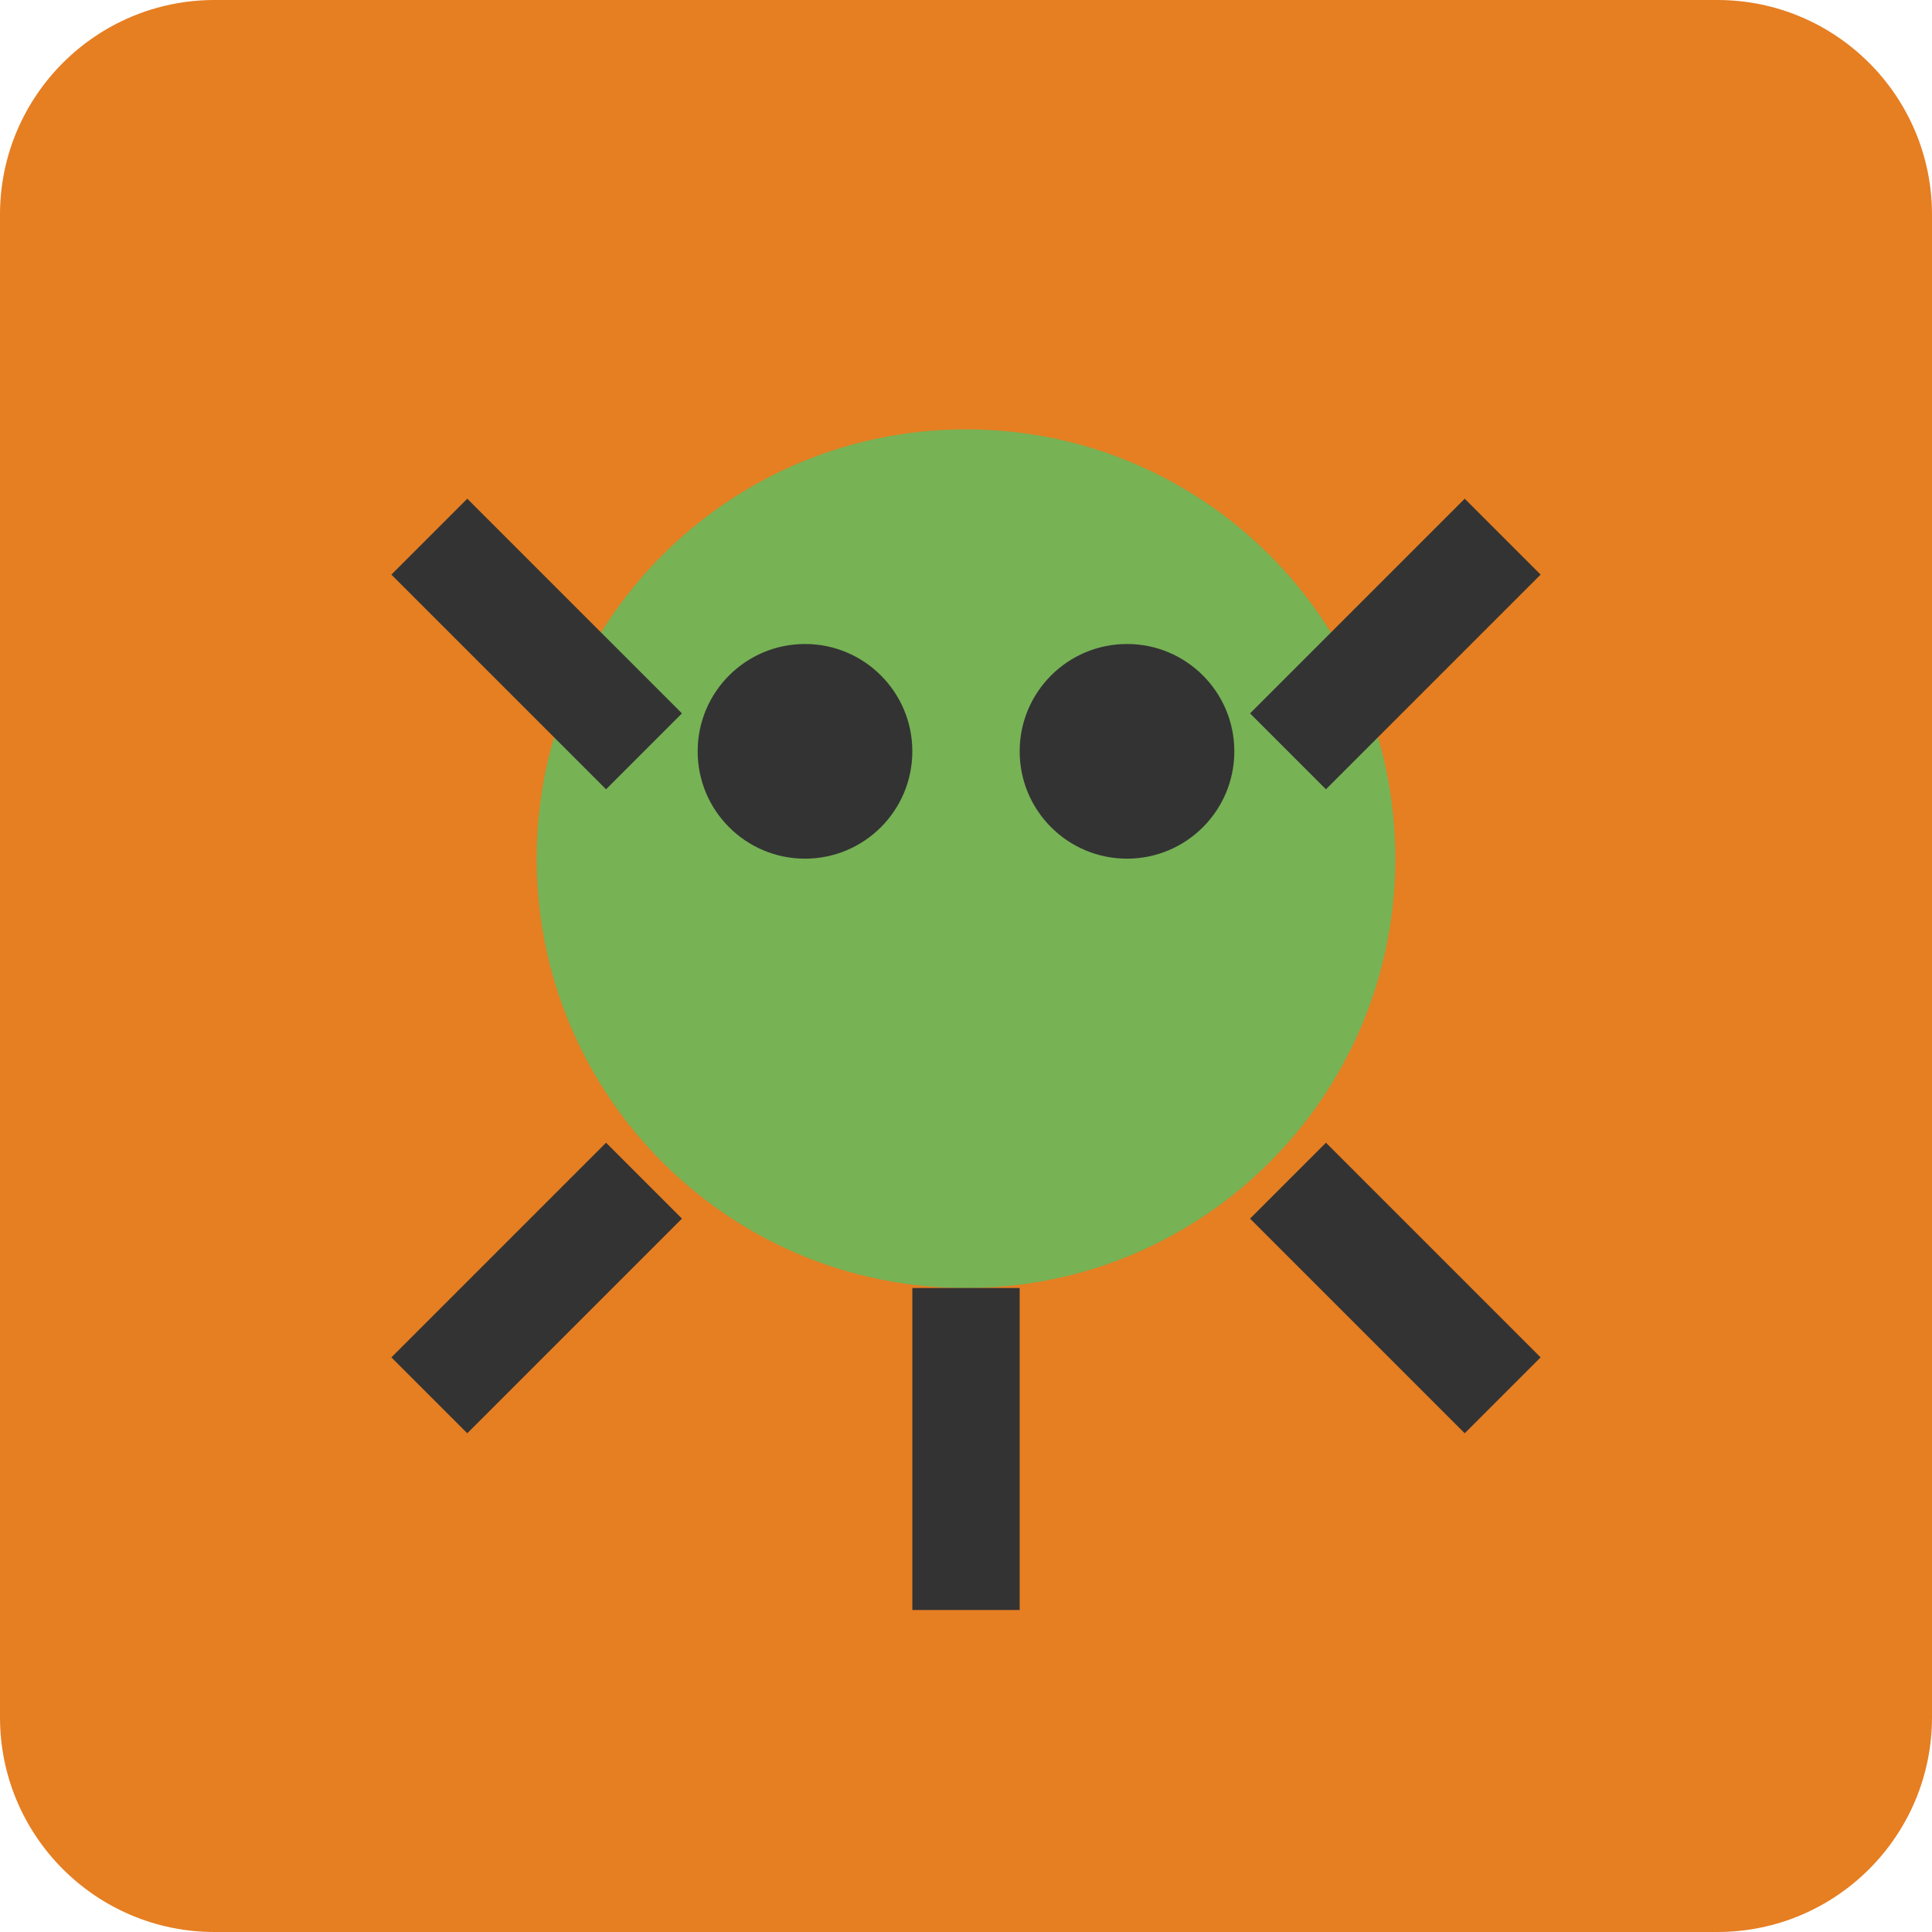
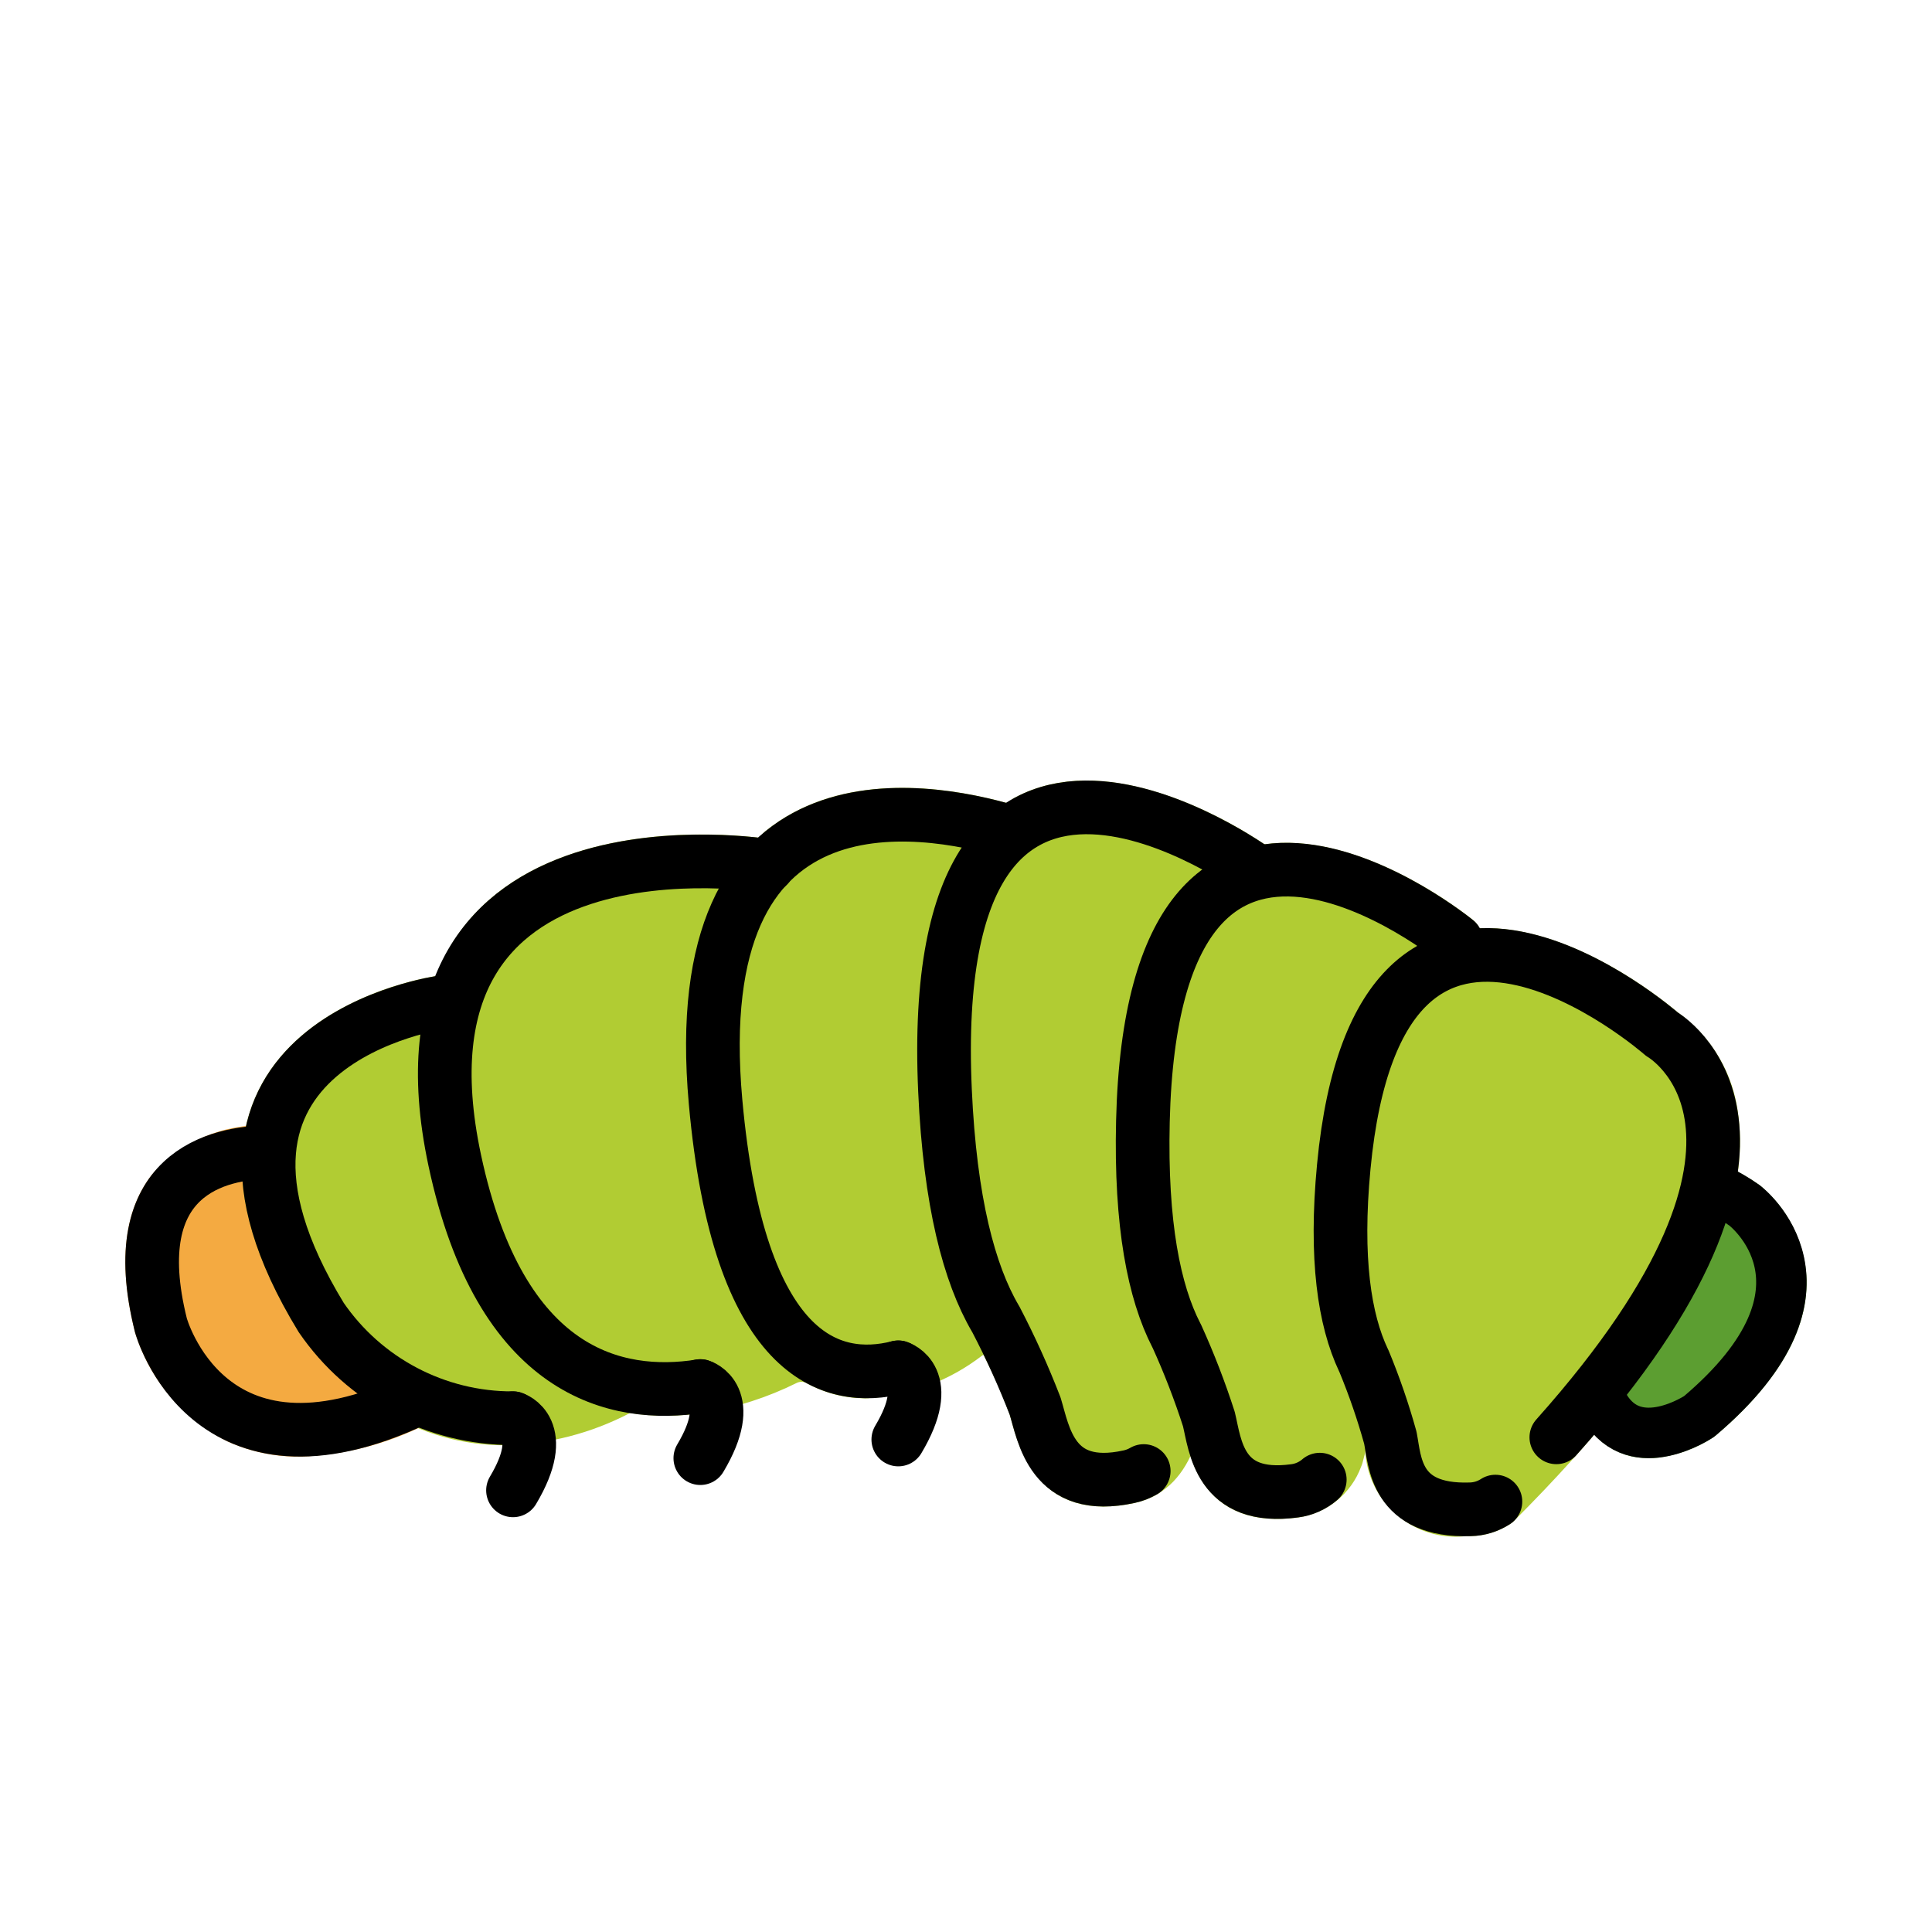
- <svg xmlns="http://www.w3.org/2000/svg" viewBox="0 0 36 36">
-   <rect width="36" height="36" fill="#e67e22" rx="4" />
-   <circle cx="18" cy="16" r="8" fill="#77b255" />
-   <circle cx="15" cy="14" r="2" fill="#333" />
-   <circle cx="21" cy="14" r="2" fill="#333" />
-   <path fill="none" stroke="#333" stroke-width="2" d="M8 10l4 4M28 10l-4 4M8 26l4-4M28 26l-4-4M18 24v6" />
+ <svg xmlns="http://www.w3.org/2000/svg" id="emoji" viewBox="0 0 72 72">
+   <g id="color">
+     <path fill="#f4aa41" d="m16.422,52.511c.01-.025.011-.051.019-.077.17-.477-.048-1.004-.503-1.224-1.24-.608-2.31-1.512-3.115-2.634-1.157-1.628-1.783-3.573-1.795-5.569.045-.55-.365-1.033-.915-1.079-.033-.002-.062.011-.094.012l-.007-.001h-.01c-1.657-.082-3.26.6-4.35,1.851-1.046,1.353-1.257,3.318-.621,5.861.544,1.77,1.79,3.239,3.447,4.066.847.385,1.768.579,2.698.569,1.651-.055,3.27-.473,4.741-1.225.204-.132.375-.31.497-.52.006-.01.004-.021.008-.031Z" />
+     <path fill="#b1cc33" d="m47.406,31.66c-.229-.167-5.621-4.059-9.578-1.938-.107.057-.197.141-.299.206-2.319-.637-6.243-1.208-9.022,1.064-.083.068-.151.153-.231.225-1.703-.196-7.35-.553-10.54,2.79-.645.686-1.153,1.49-1.496,2.368-.756.123-5.035.96-6.638,4.331-1.14,2.396-.63,5.394,1.525,8.928.035.055,2.771,4.227,7.683,4.227,1.629-.035,3.227-.447,4.67-1.203.431.068.867.103,1.304.104.492-.001.984-.04,1.471-.116,1.194-.196,2.352-.57,3.436-1.108.12-.06.259-.054.376.011.685.377,1.457.572,2.241.562,1.566-.083,3.069-.643,4.308-1.604.018-.014.044-.008.054.012.358.708.677,1.435.954,2.178l.084.296c.252.912.869,3.152,3.421,3.151.396-.003.789-.05,1.175-.138,1.988-.44,2.91-2.698,2.53-6.196-.003-.026-.018-.046-.023-.071-.013-.061-.032-.121-.057-.179-.024-.067-.055-.13-.093-.19-.013-.019-.015-.041-.029-.06-1.751-2.278-1.919-5.788-.501-10.43.856-2.799,1.935-4.67,3.208-5.562.006-.004.009-.011.015-.015.464-.285.608-.892.323-1.356-.069-.113-.161-.21-.269-.287l0.0.001Z" />
+     <path fill="#b1cc33" d="m55.64,35.402c-.055-.26-.211-.487-.434-.631-.051-.185-.157-.352-.303-.477-.213-.173-5.245-4.237-9.211-2.415-2.591,1.19-3.97,4.516-4.099,9.883-.089,3.69.367,6.535,1.353,8.449.434.947.812,1.919,1.133,2.91l.061.276c.192.911.68,3.21,3.453,3.209.264-.001.528-.019.79-.056,1.071-.153,1.971-.881,2.344-1.897.019-.043.035-.087.048-.133.229-.821.36-1.666.393-2.518,0-.03-.015-.056-.017-.086-.017-.134-.056-.264-.116-.385-.011-.02-.011-.042-.023-.061-.575-.914-1.073-3.005-.173-7.777.803-4.26,2.196-6.718,4.029-7.106.54-.115.885-.646.771-1.186Z" />
+     <path fill="#b1cc33" d="m54.6,57.251c-1.859.19-3.521-1.163-3.711-3.022-.007-.07-.012-.14-.015-.21l-.043-.246c-.253-.909-.562-1.801-.927-2.671-.858-1.807-1.137-4.408-.822-7.718.439-4.625,1.905-7.463,4.359-8.437,3.838-1.522,8.484,2.272,9.097,2.792,1.262.902,2.078,2.3,2.244,3.842.528,3.943-2.279,9.019-8.346,15.085-.048.048-.101.091-.157.128-.435.284-.941.441-1.46.452-.074.003-.148.004-.22.004Zm1.13-1.291h0Z" />
+     <path fill="#5c9e31" d="m65.575,44.167c-.309-.218-.634-.413-.972-.585-.117-.117-.261-.203-.42-.248-.534-.14-1.081.178-1.223.712-.877,2.813-2.222,5.458-3.978,7.825-.315.454-.202,1.077.252,1.391,0,0,0.0 0.0 0.0 0l.014.006c.383.505.93.861,1.548,1.005.351.075.713.089,1.069.042.708-.103,1.385-.359,1.985-.75.028-.019.055-.039.081-.061,2.306-1.95,3.448-3.916,3.395-5.842-.06-1.361-.697-2.632-1.751-3.495Z" />
+   </g>
+   <g id="line">
+     <path fill="none" stroke="#000" stroke-linecap="round" stroke-linejoin="round" stroke-width="2" d="m16.487,37.35s-10.786,1.469-4.518,11.747c1.615,2.358,4.291,3.764,7.149,3.756" />
+     <path fill="none" stroke="#000" stroke-linecap="round" stroke-linejoin="round" stroke-width="2" d="m10.012,42.938c-1.861.018-5.438.76-4.016,6.45,0,0,1.749,6.428,9.495,2.769" />
+     <path fill="none" stroke="#000" stroke-linecap="round" stroke-linejoin="round" stroke-width="2" d="m28.613,32.27s-14.523-2.403-11.665,10.977c1.7,7.959,6.015,8.902,9.151,8.41" />
+     <path fill="none" stroke="#000" stroke-linecap="round" stroke-linejoin="round" stroke-width="2" d="m37.617,30.993c-3.314-.989-12.079-2.466-10.95,10.068.86,9.546,4.309,10.53,6.811,9.895" />
+     <path fill="none" stroke="#000" stroke-linecap="round" stroke-linejoin="round" stroke-width="2" d="m46.815,32.467s-12.373-9.055-11.598,8.171c.188,4.165.904,6.834,1.874,8.495l.027.046c.546,1.046,1.032,2.122,1.458,3.223.319,1.034.612,3.268,3.509,2.628.189-.041.371-.112.538-.209" />
+     <path fill="none" stroke="#000" stroke-linecap="round" stroke-linejoin="round" stroke-width="2" d="m54.27,35.069s-11.295-9.24-11.677,6.717c-.092,3.858.421,6.373,1.245,7.975l.023.044c.455,1.003.852,2.031,1.19,3.079.239.977.374,3.06,3.199,2.675.346-.044.67-.189.934-.417" />
+     <path fill="none" stroke="#000" stroke-linecap="round" stroke-linejoin="round" stroke-width="2" d="m55.73,55.96c-.281.182-.607.282-.941.288-2.794.09-2.8-1.777-2.975-2.668-.269-.968-.596-1.919-.98-2.847l-.02-.041c-.71-1.5-1.061-3.785-.736-7.211,1.346-14.172,11.862-4.936,11.862-4.936,0,0,6.269,3.58-3.94,15.02" />
+     <path fill="none" stroke="#000" stroke-linecap="round" stroke-linejoin="round" stroke-width="2" d="m19.118,52.853s1.362.4,0,2.688" />
+     <path fill="none" stroke="#000" stroke-linecap="round" stroke-linejoin="round" stroke-width="2" d="m26.099,51.653s1.362.4,0,2.688" />
+     <path fill="none" stroke="#000" stroke-linecap="round" stroke-linejoin="round" stroke-width="2" d="m33.477,50.958s1.362.4,0,2.688" />
+     <path fill="none" stroke="#000" stroke-linecap="round" stroke-linejoin="round" stroke-width="1.881" d="m59.804,52.439c1.159,1.939,3.52.346,3.52.346,5.708-4.829,1.69-7.864,1.69-7.864-.332-.235-.684-.44-1.052-.612" />
+   </g>
</svg>
